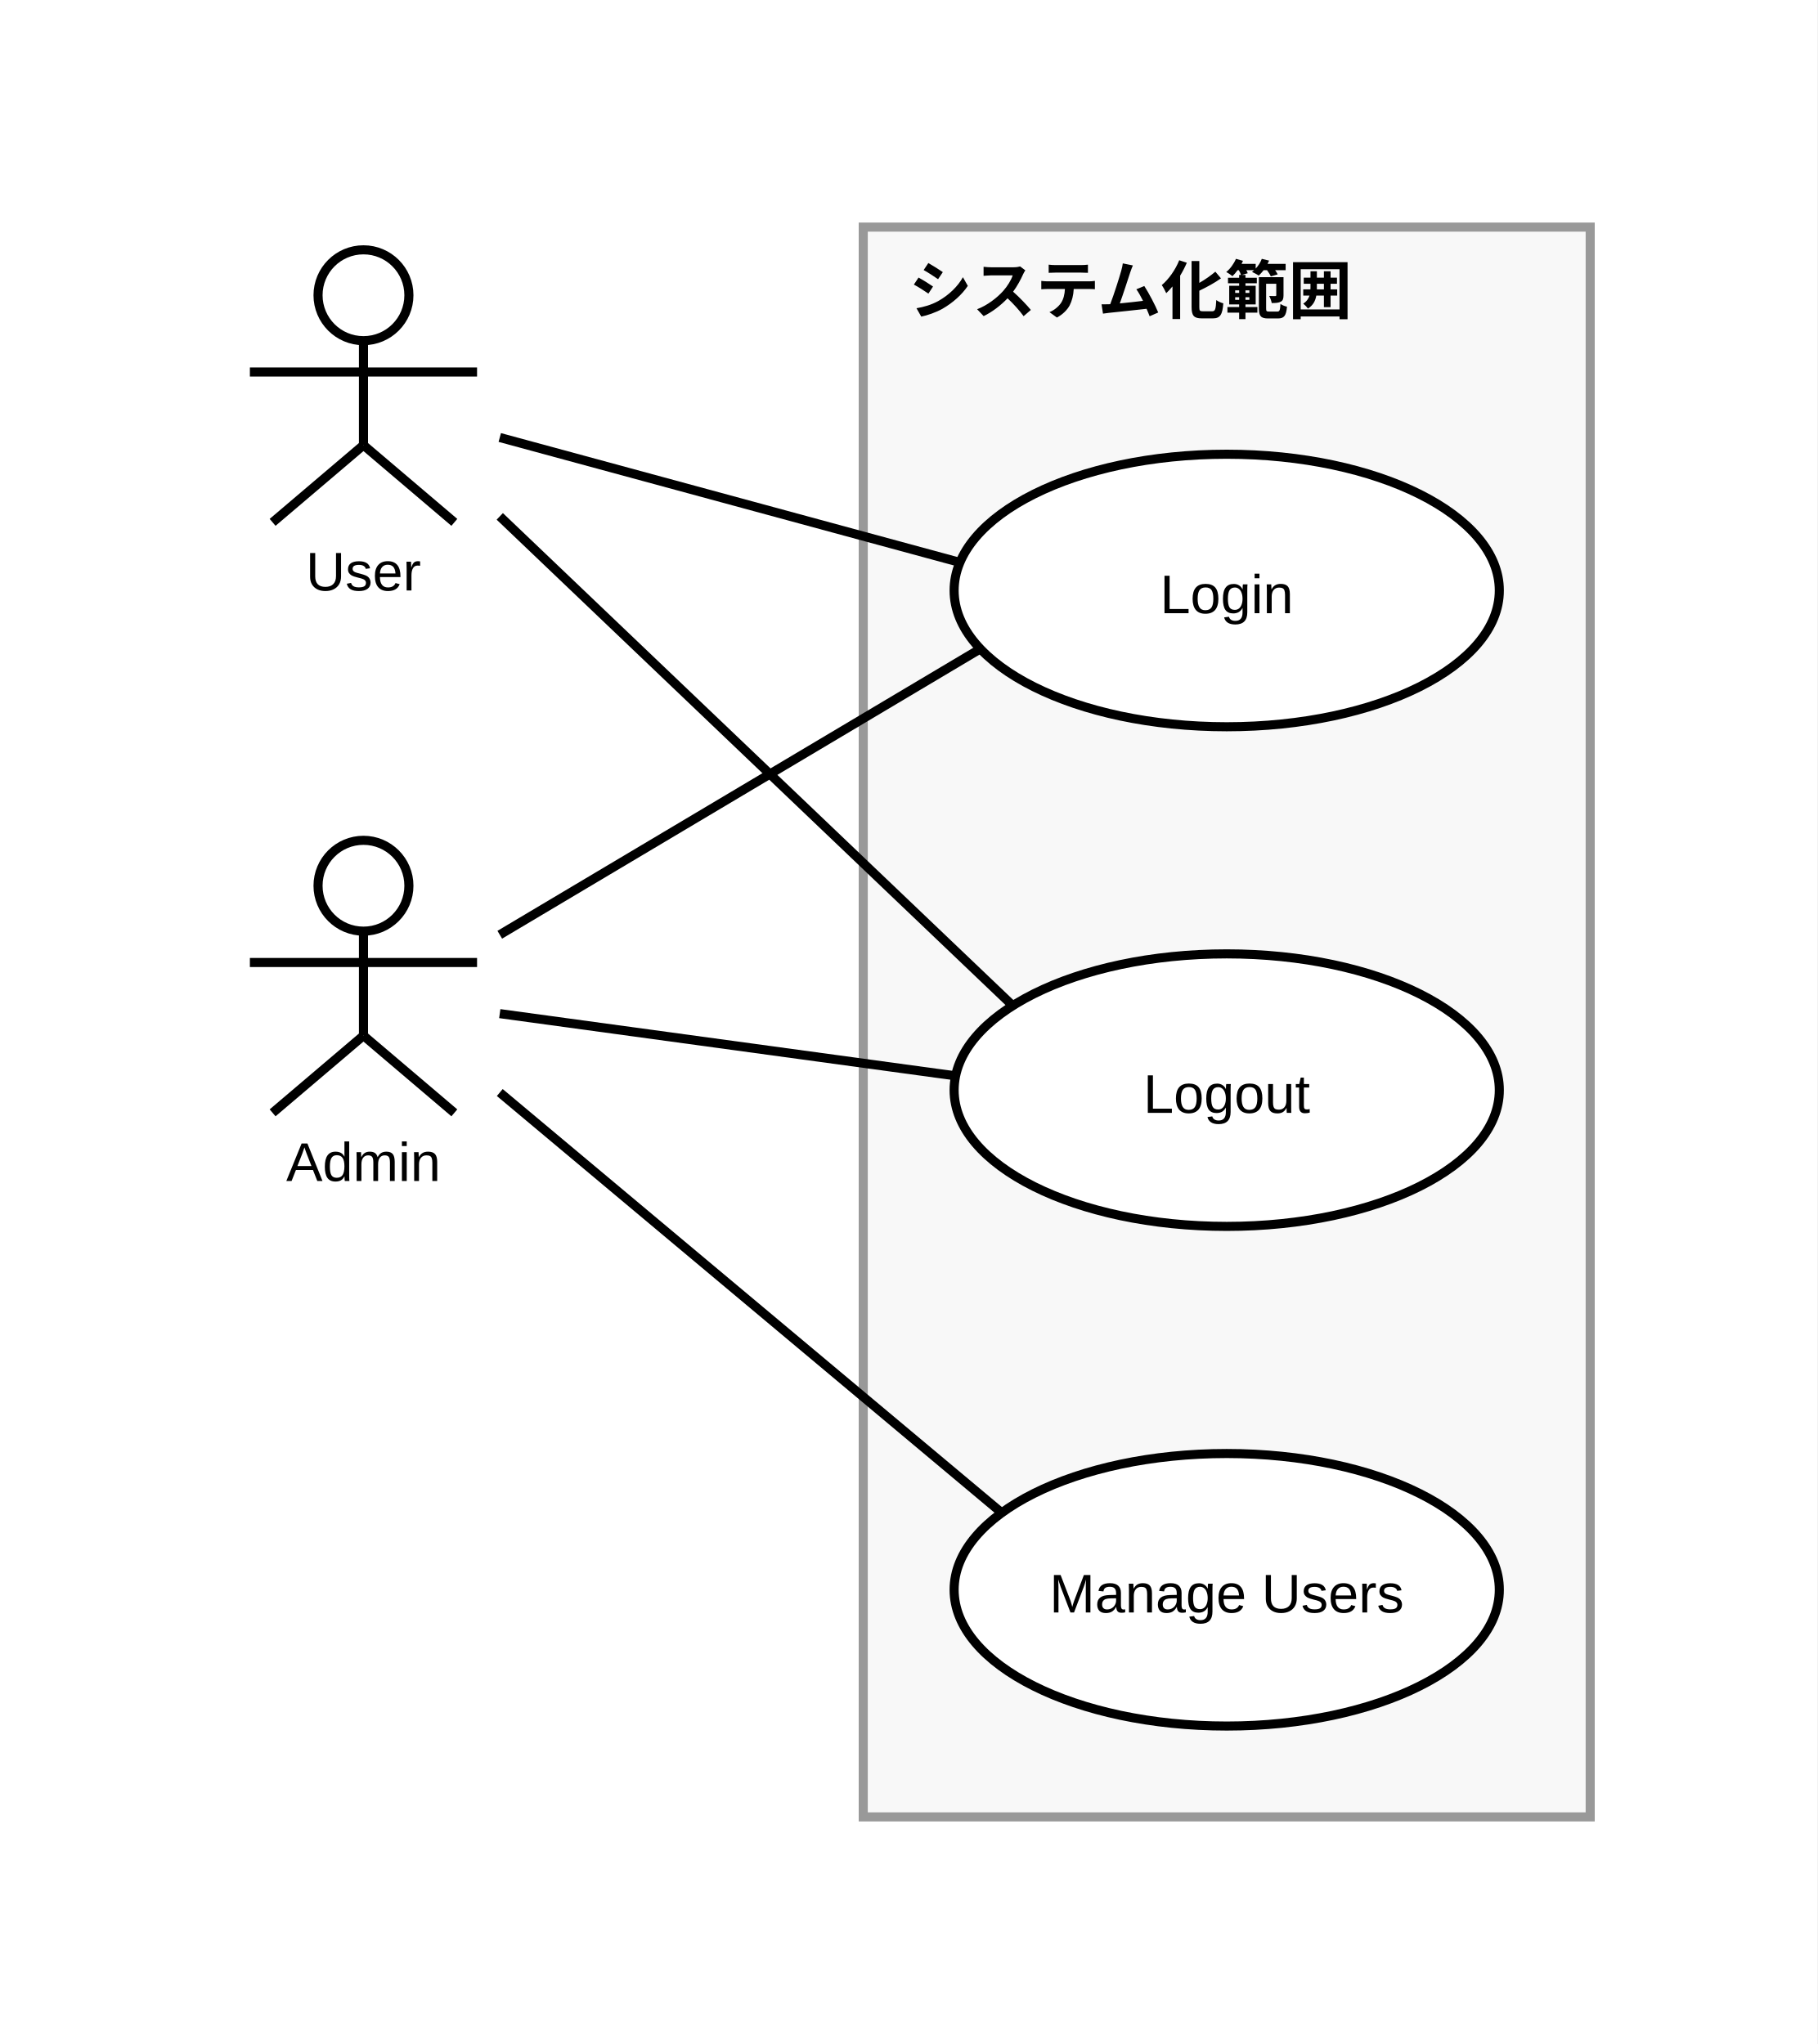
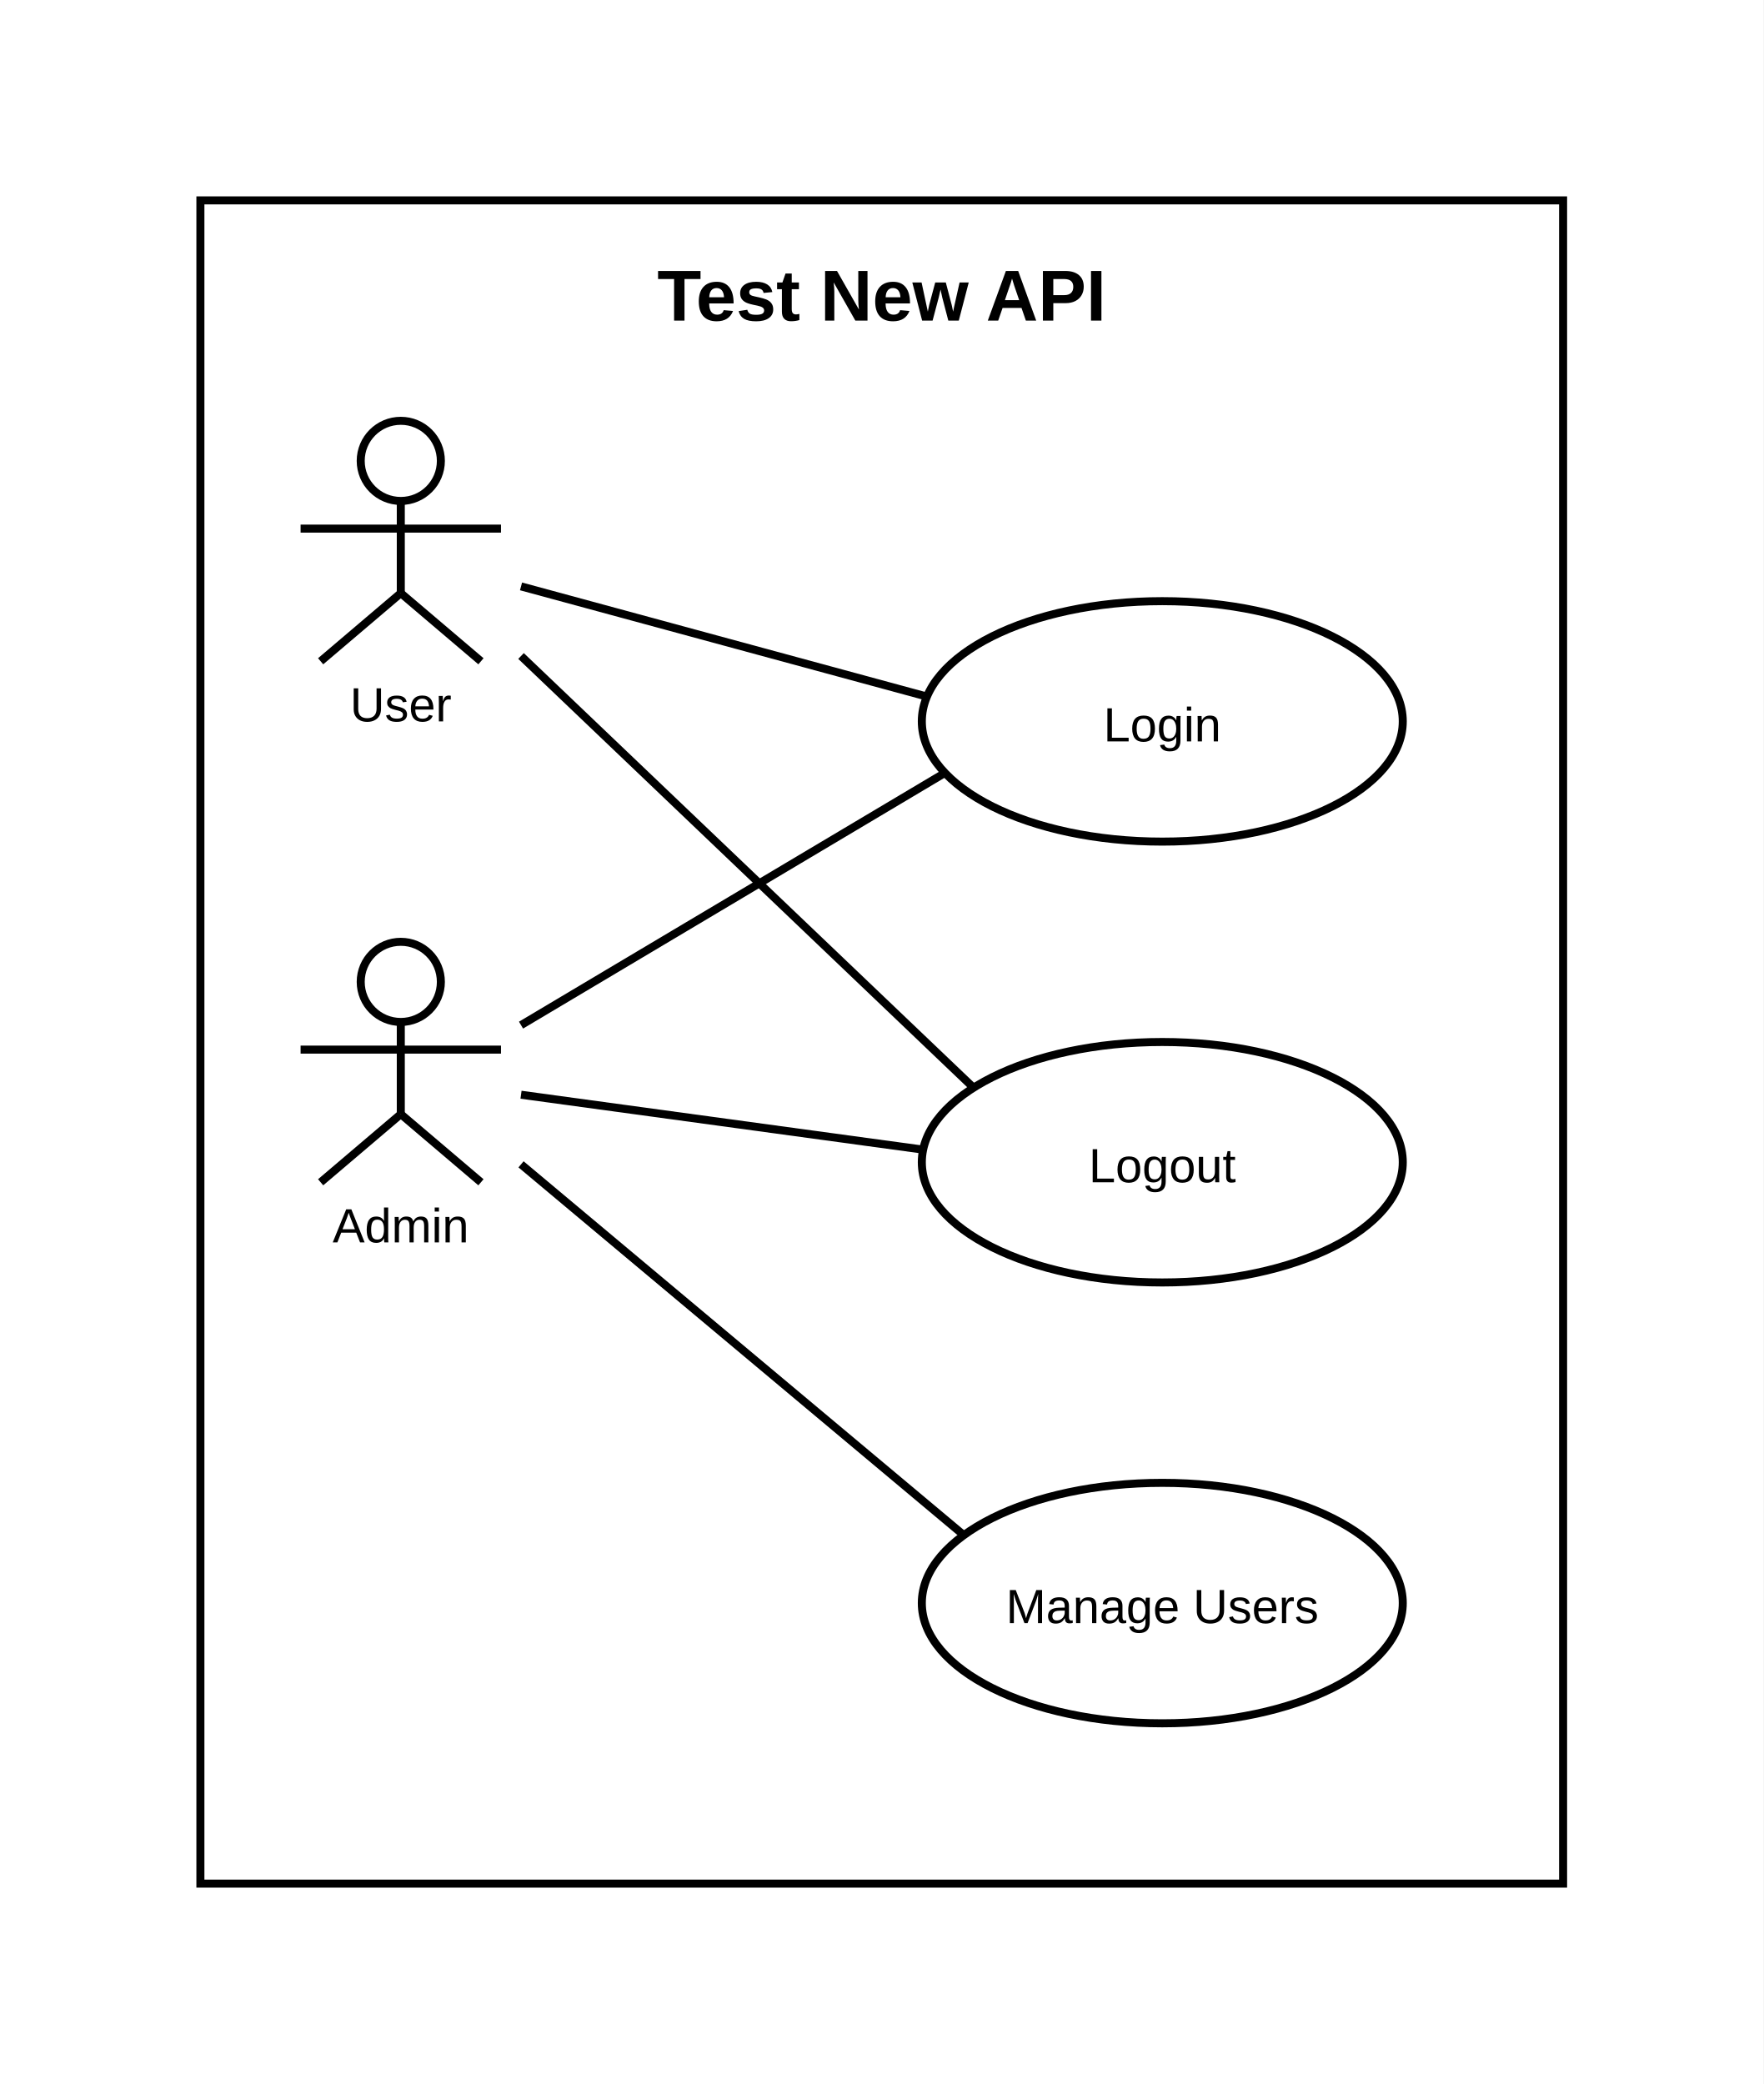
- <svg xmlns="http://www.w3.org/2000/svg" width="400" height="450" viewBox="0 0 400 450">
+ <svg xmlns="http://www.w3.org/2000/svg" width="440" height="520" viewBox="0 0 440 520">
  <rect width="100%" height="100%" fill="white" />
  <g id="systemBoundary_5">
-     <rect x="190" y="50" width="160" height="350" fill="#f8f8f8" stroke="#999" stroke-width="2" />
-     <text x="200" y="69" font-size="14" font-family="Arial" font-weight="bold" fill="black">
+     <rect x="210" y="100" width="160" height="350" fill="#f8f8f8" stroke="#999" stroke-width="2" />
+     <text x="220" y="119" font-size="14" font-family="Arial" font-weight="bold" fill="black">
          システム化範囲
        </text>
  </g>
+   <g id="__diagram__">
+     <rect x="50" y="50" width="340" height="420" fill="white" stroke="black" stroke-width="2" />
+     <text x="220" y="80" text-anchor="middle" font-size="18" font-weight="bold" font-family="Arial" fill="black">
+           Test New API
+         </text>
+   </g>
  <g id="actor_0">
-     <circle cx="80" cy="65" r="10" fill="none" stroke="black" stroke-width="2" />
-     <line x1="80" y1="75" x2="80" y2="98" stroke="black" stroke-width="2" />
-     <line x1="55" y1="81.9" x2="105" y2="81.9" stroke="black" stroke-width="2" />
-     <line x1="80" y1="98" x2="60" y2="115" stroke="black" stroke-width="2" />
-     <line x1="80" y1="98" x2="100" y2="115" stroke="black" stroke-width="2" />
-     <text x="80" y="130" text-anchor="middle" font-size="12" font-family="Arial" fill="black">
+     <circle cx="100" cy="115" r="10" fill="none" stroke="black" stroke-width="2" />
+     <line x1="100" y1="125" x2="100" y2="148" stroke="black" stroke-width="2" />
+     <line x1="75" y1="131.9" x2="125" y2="131.9" stroke="black" stroke-width="2" />
+     <line x1="100" y1="148" x2="80" y2="165" stroke="black" stroke-width="2" />
+     <line x1="100" y1="148" x2="120" y2="165" stroke="black" stroke-width="2" />
+     <text x="100" y="180" text-anchor="middle" font-size="12" font-family="Arial" fill="black">
          User
        </text>
  </g>
  <g id="actor_1">
-     <circle cx="80" cy="195" r="10" fill="none" stroke="black" stroke-width="2" />
-     <line x1="80" y1="205" x2="80" y2="228" stroke="black" stroke-width="2" />
-     <line x1="55" y1="211.9" x2="105" y2="211.9" stroke="black" stroke-width="2" />
-     <line x1="80" y1="228" x2="60" y2="245" stroke="black" stroke-width="2" />
-     <line x1="80" y1="228" x2="100" y2="245" stroke="black" stroke-width="2" />
-     <text x="80" y="260" text-anchor="middle" font-size="12" font-family="Arial" fill="black">
+     <circle cx="100" cy="245" r="10" fill="none" stroke="black" stroke-width="2" />
+     <line x1="100" y1="255" x2="100" y2="278" stroke="black" stroke-width="2" />
+     <line x1="75" y1="261.9" x2="125" y2="261.9" stroke="black" stroke-width="2" />
+     <line x1="100" y1="278" x2="80" y2="295" stroke="black" stroke-width="2" />
+     <line x1="100" y1="278" x2="120" y2="295" stroke="black" stroke-width="2" />
+     <text x="100" y="310" text-anchor="middle" font-size="12" font-family="Arial" fill="black">
          Admin
        </text>
  </g>
-   <line x1="110" y1="96.316" x2="211.287" y2="123.82" stroke="black" stroke-width="2" />
-   <line x1="110" y1="113.684" x2="222.907" y2="221.411" stroke="black" stroke-width="2" />
-   <line x1="110" y1="205.789" x2="215.776" y2="142.843" stroke="black" stroke-width="2" />
-   <line x1="110" y1="223.158" x2="210.33" y2="236.859" stroke="black" stroke-width="2" />
-   <line x1="110" y1="240.526" x2="220.482" y2="333.059" stroke="black" stroke-width="2" />
+   <line x1="130" y1="146.316" x2="231.287" y2="173.82" stroke="black" stroke-width="2" />
+   <line x1="130" y1="163.684" x2="242.907" y2="271.411" stroke="black" stroke-width="2" />
+   <line x1="130" y1="255.789" x2="235.776" y2="192.843" stroke="black" stroke-width="2" />
+   <line x1="130" y1="273.158" x2="230.33" y2="286.859" stroke="black" stroke-width="2" />
+   <line x1="130" y1="290.526" x2="240.482" y2="383.059" stroke="black" stroke-width="2" />
  <g id="usecase_2">
-     <ellipse cx="270" cy="130" rx="60" ry="30" fill="white" stroke="black" stroke-width="2" />
-     <text x="270" y="135" text-anchor="middle" font-size="12" font-family="Arial" fill="black">
+     <ellipse cx="290" cy="180" rx="60" ry="30" fill="white" stroke="black" stroke-width="2" />
+     <text x="290" y="185" text-anchor="middle" font-size="12" font-family="Arial" fill="black">
          Login
        </text>
  </g>
  <g id="usecase_3">
-     <ellipse cx="270" cy="240" rx="60" ry="30" fill="white" stroke="black" stroke-width="2" />
-     <text x="270" y="245" text-anchor="middle" font-size="12" font-family="Arial" fill="black">
+     <ellipse cx="290" cy="290" rx="60" ry="30" fill="white" stroke="black" stroke-width="2" />
+     <text x="290" y="295" text-anchor="middle" font-size="12" font-family="Arial" fill="black">
          Logout
        </text>
  </g>
  <g id="usecase_4">
-     <ellipse cx="270" cy="350" rx="60" ry="30" fill="white" stroke="black" stroke-width="2" />
-     <text x="270" y="355" text-anchor="middle" font-size="12" font-family="Arial" fill="black">
+     <ellipse cx="290" cy="400" rx="60" ry="30" fill="white" stroke="black" stroke-width="2" />
+     <text x="290" y="405" text-anchor="middle" font-size="12" font-family="Arial" fill="black">
          Manage Users
        </text>
  </g>
</svg>
